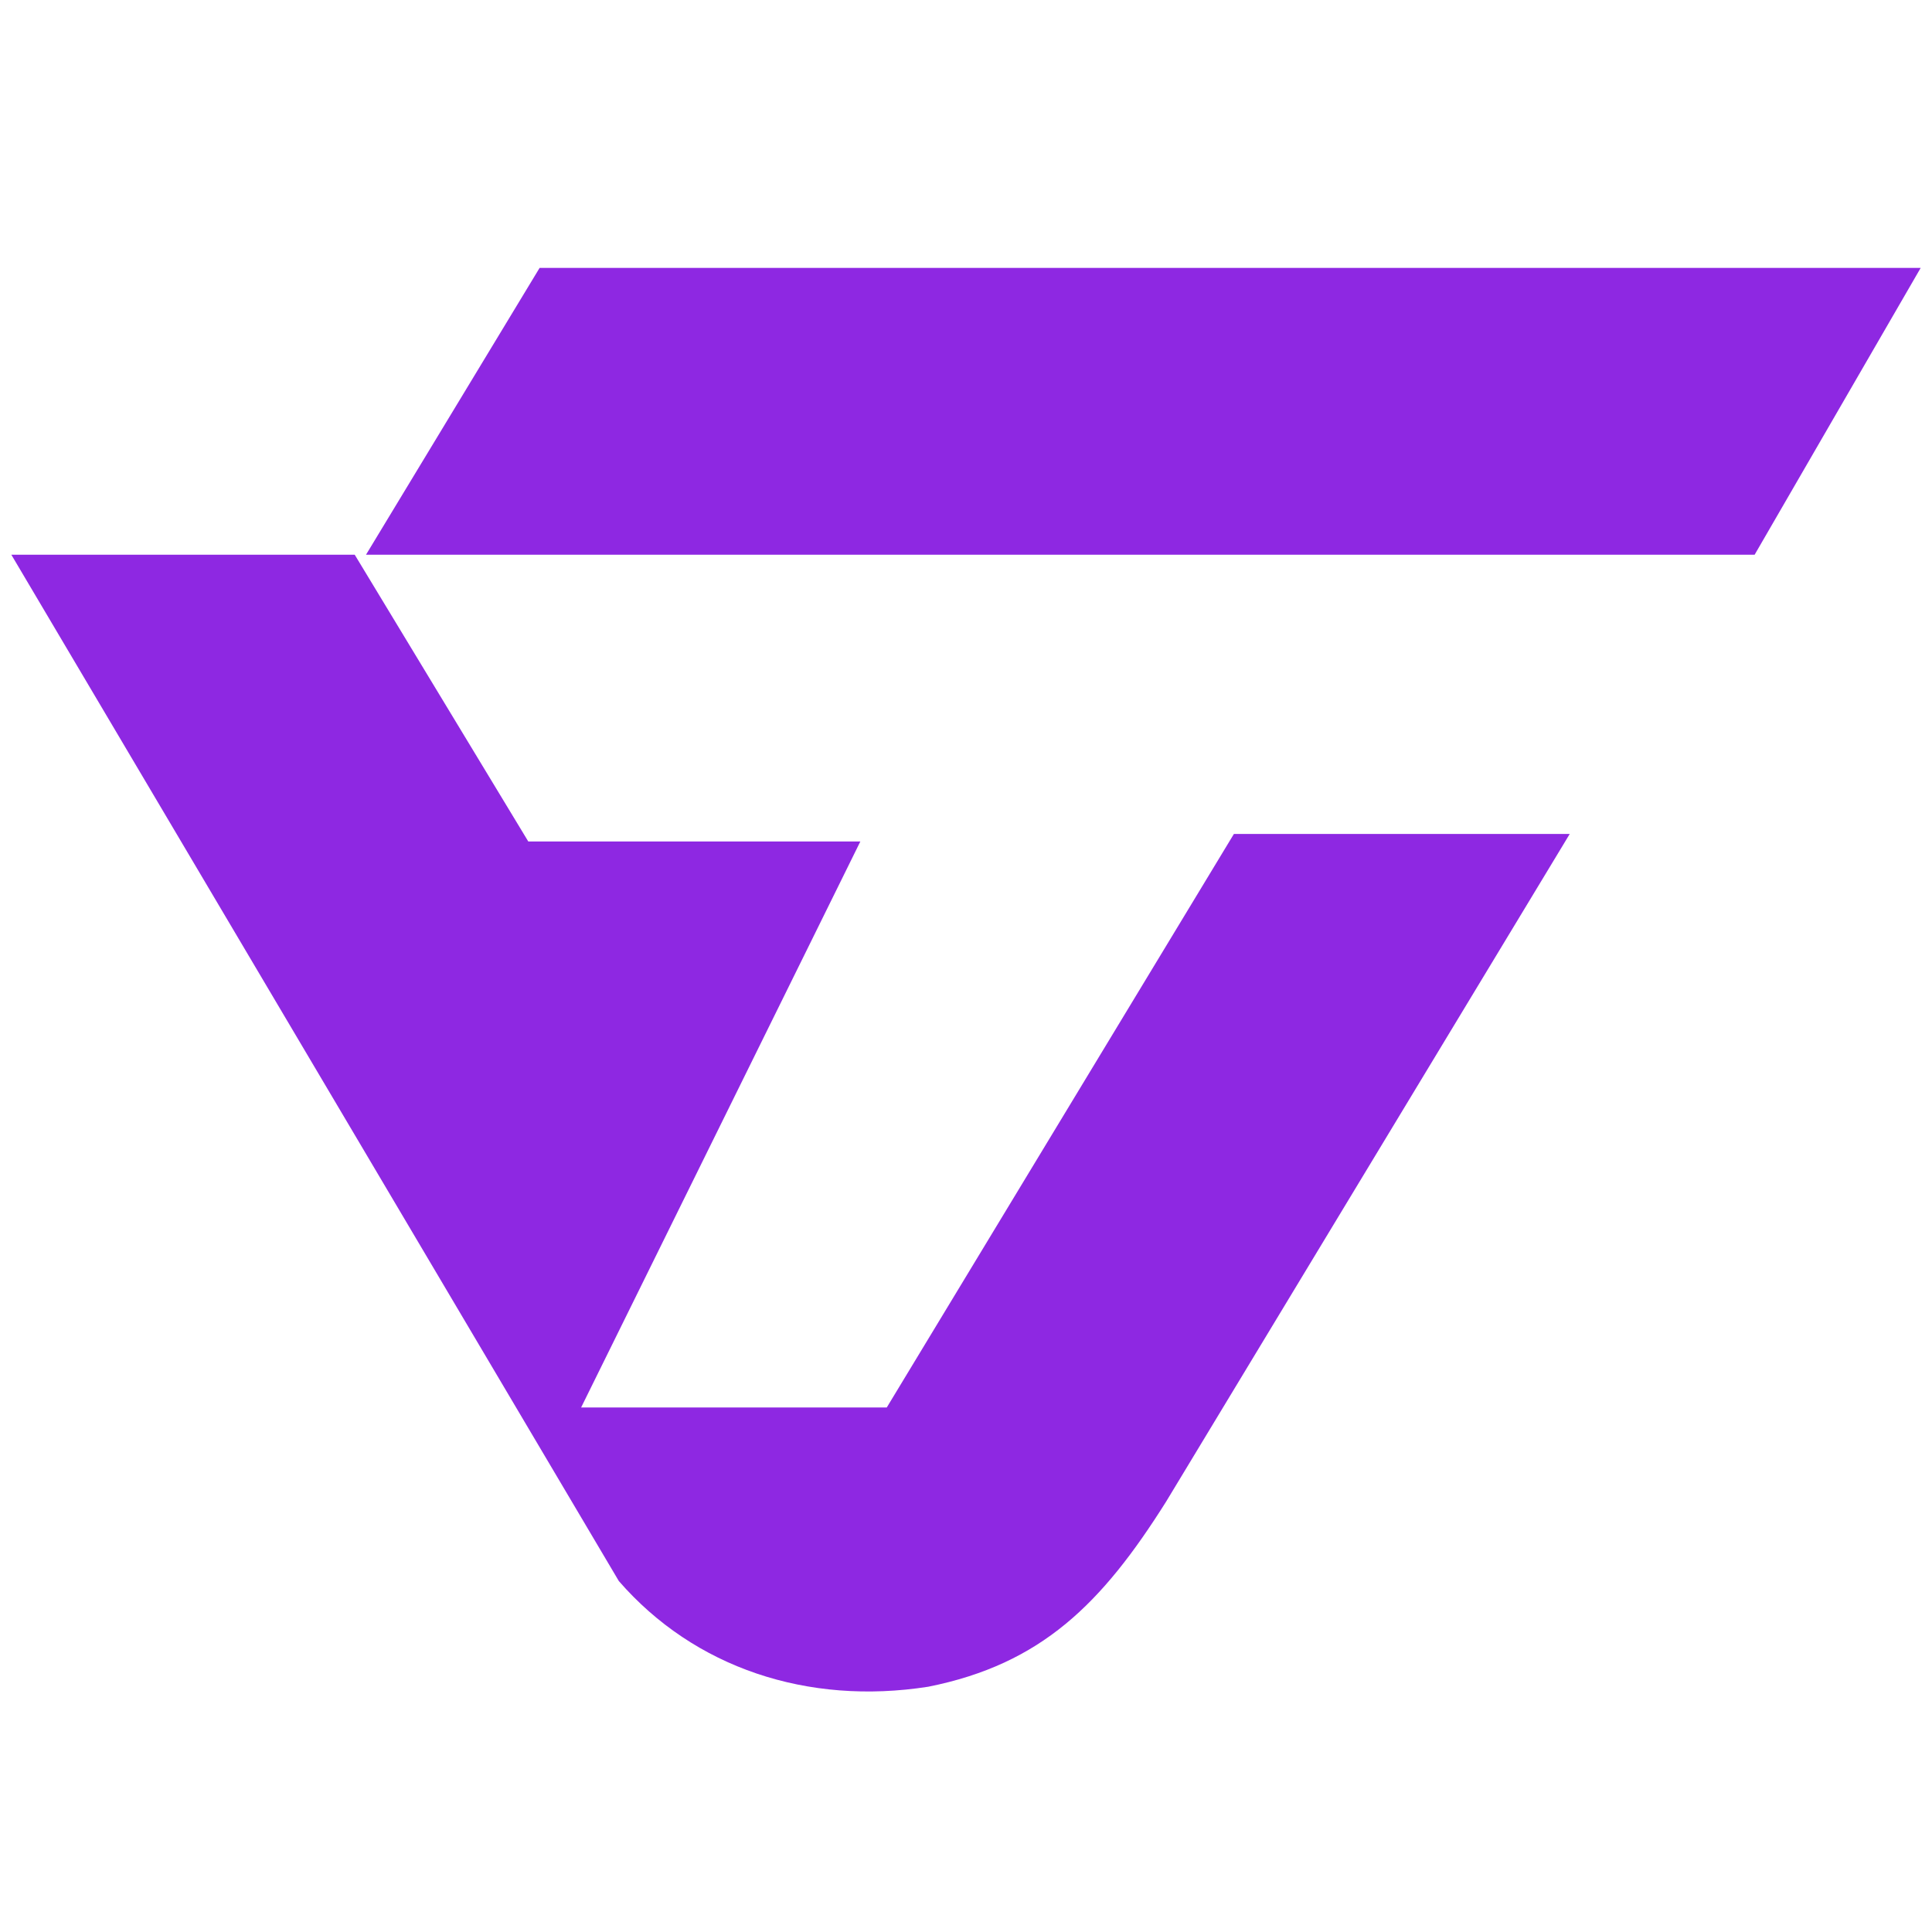
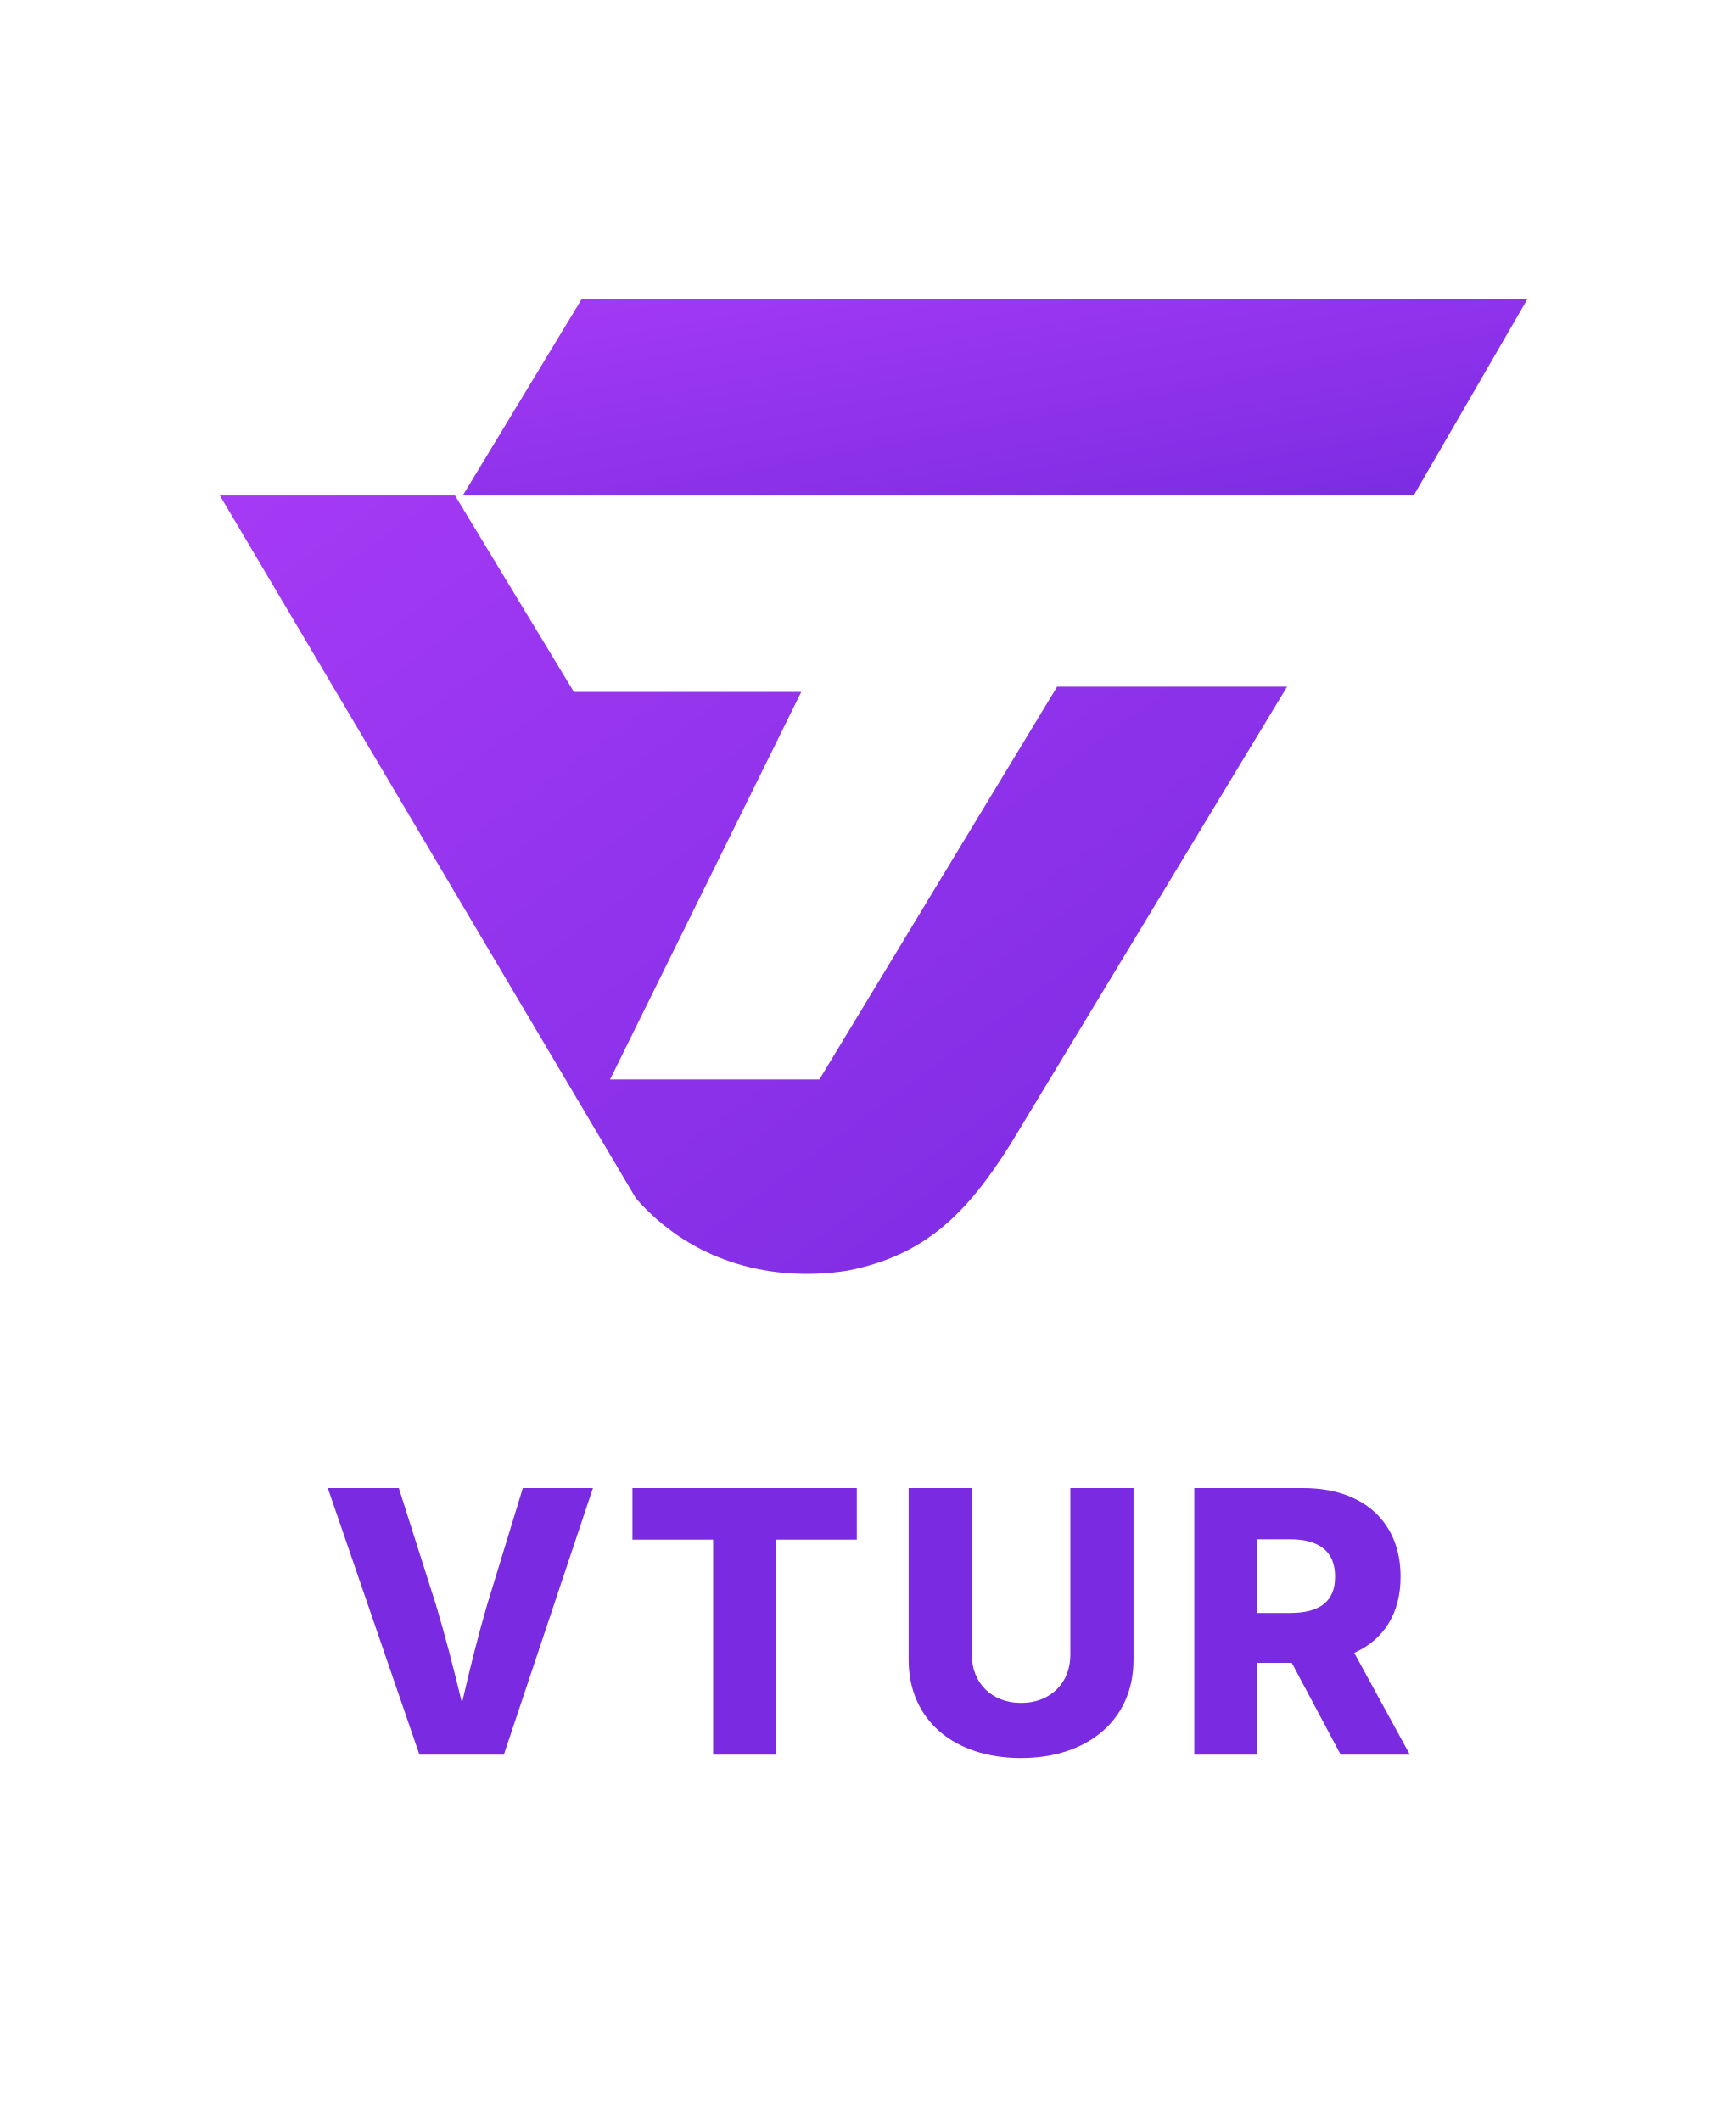
- <svg xmlns="http://www.w3.org/2000/svg" viewBox="0 0 512 512">
-   <path fill="#8e28e2" d="M143 71 L509 71 L465 147 L97 147 Z" />
-   <path fill="#8e28e2" d="M3 147 L94 147 L140 223 L228 223 L154 373 L235 373 L327 221 L416 221 L309 398 C292 425 276 441 246 447 C214 452 184 442 164 419 Z" />
+ <svg xmlns="http://www.w3.org/2000/svg" width="900" height="1100" viewBox="0 0 900 1100" role="img" aria-label="VTUR logo stacked">
+   <defs>
+     <linearGradient id="vturGradientS" x1="0" y1="0" x2="1" y2="1">
+       <stop offset="0%" stop-color="#A53AF5" />
+       <stop offset="100%" stop-color="#7A2BE2" />
+     </linearGradient>
+   </defs>
+   <g transform="translate(110 60) scale(1.34)">
+     <path fill="url(#vturGradientS)" d="M143 71 L509 71 L465 147 L97 147 Z" />
+     <path fill="url(#vturGradientS)" d="M3 147 L94 147 L140 223 L228 223 L154 373 L235 373 L327 221 L416 221 L309 398 C292 425 276 441 246 447 C214 452 184 442 164 419 Z" />
+   </g>
+   <g fill="#7A2BE2" text-anchor="middle">
+     <text x="450" y="910" font-family="Inter, Poppins, Montserrat, Arial, sans-serif" font-size="190" font-weight="800" letter-spacing="10">VTUR</text>
+   </g>
</svg>
